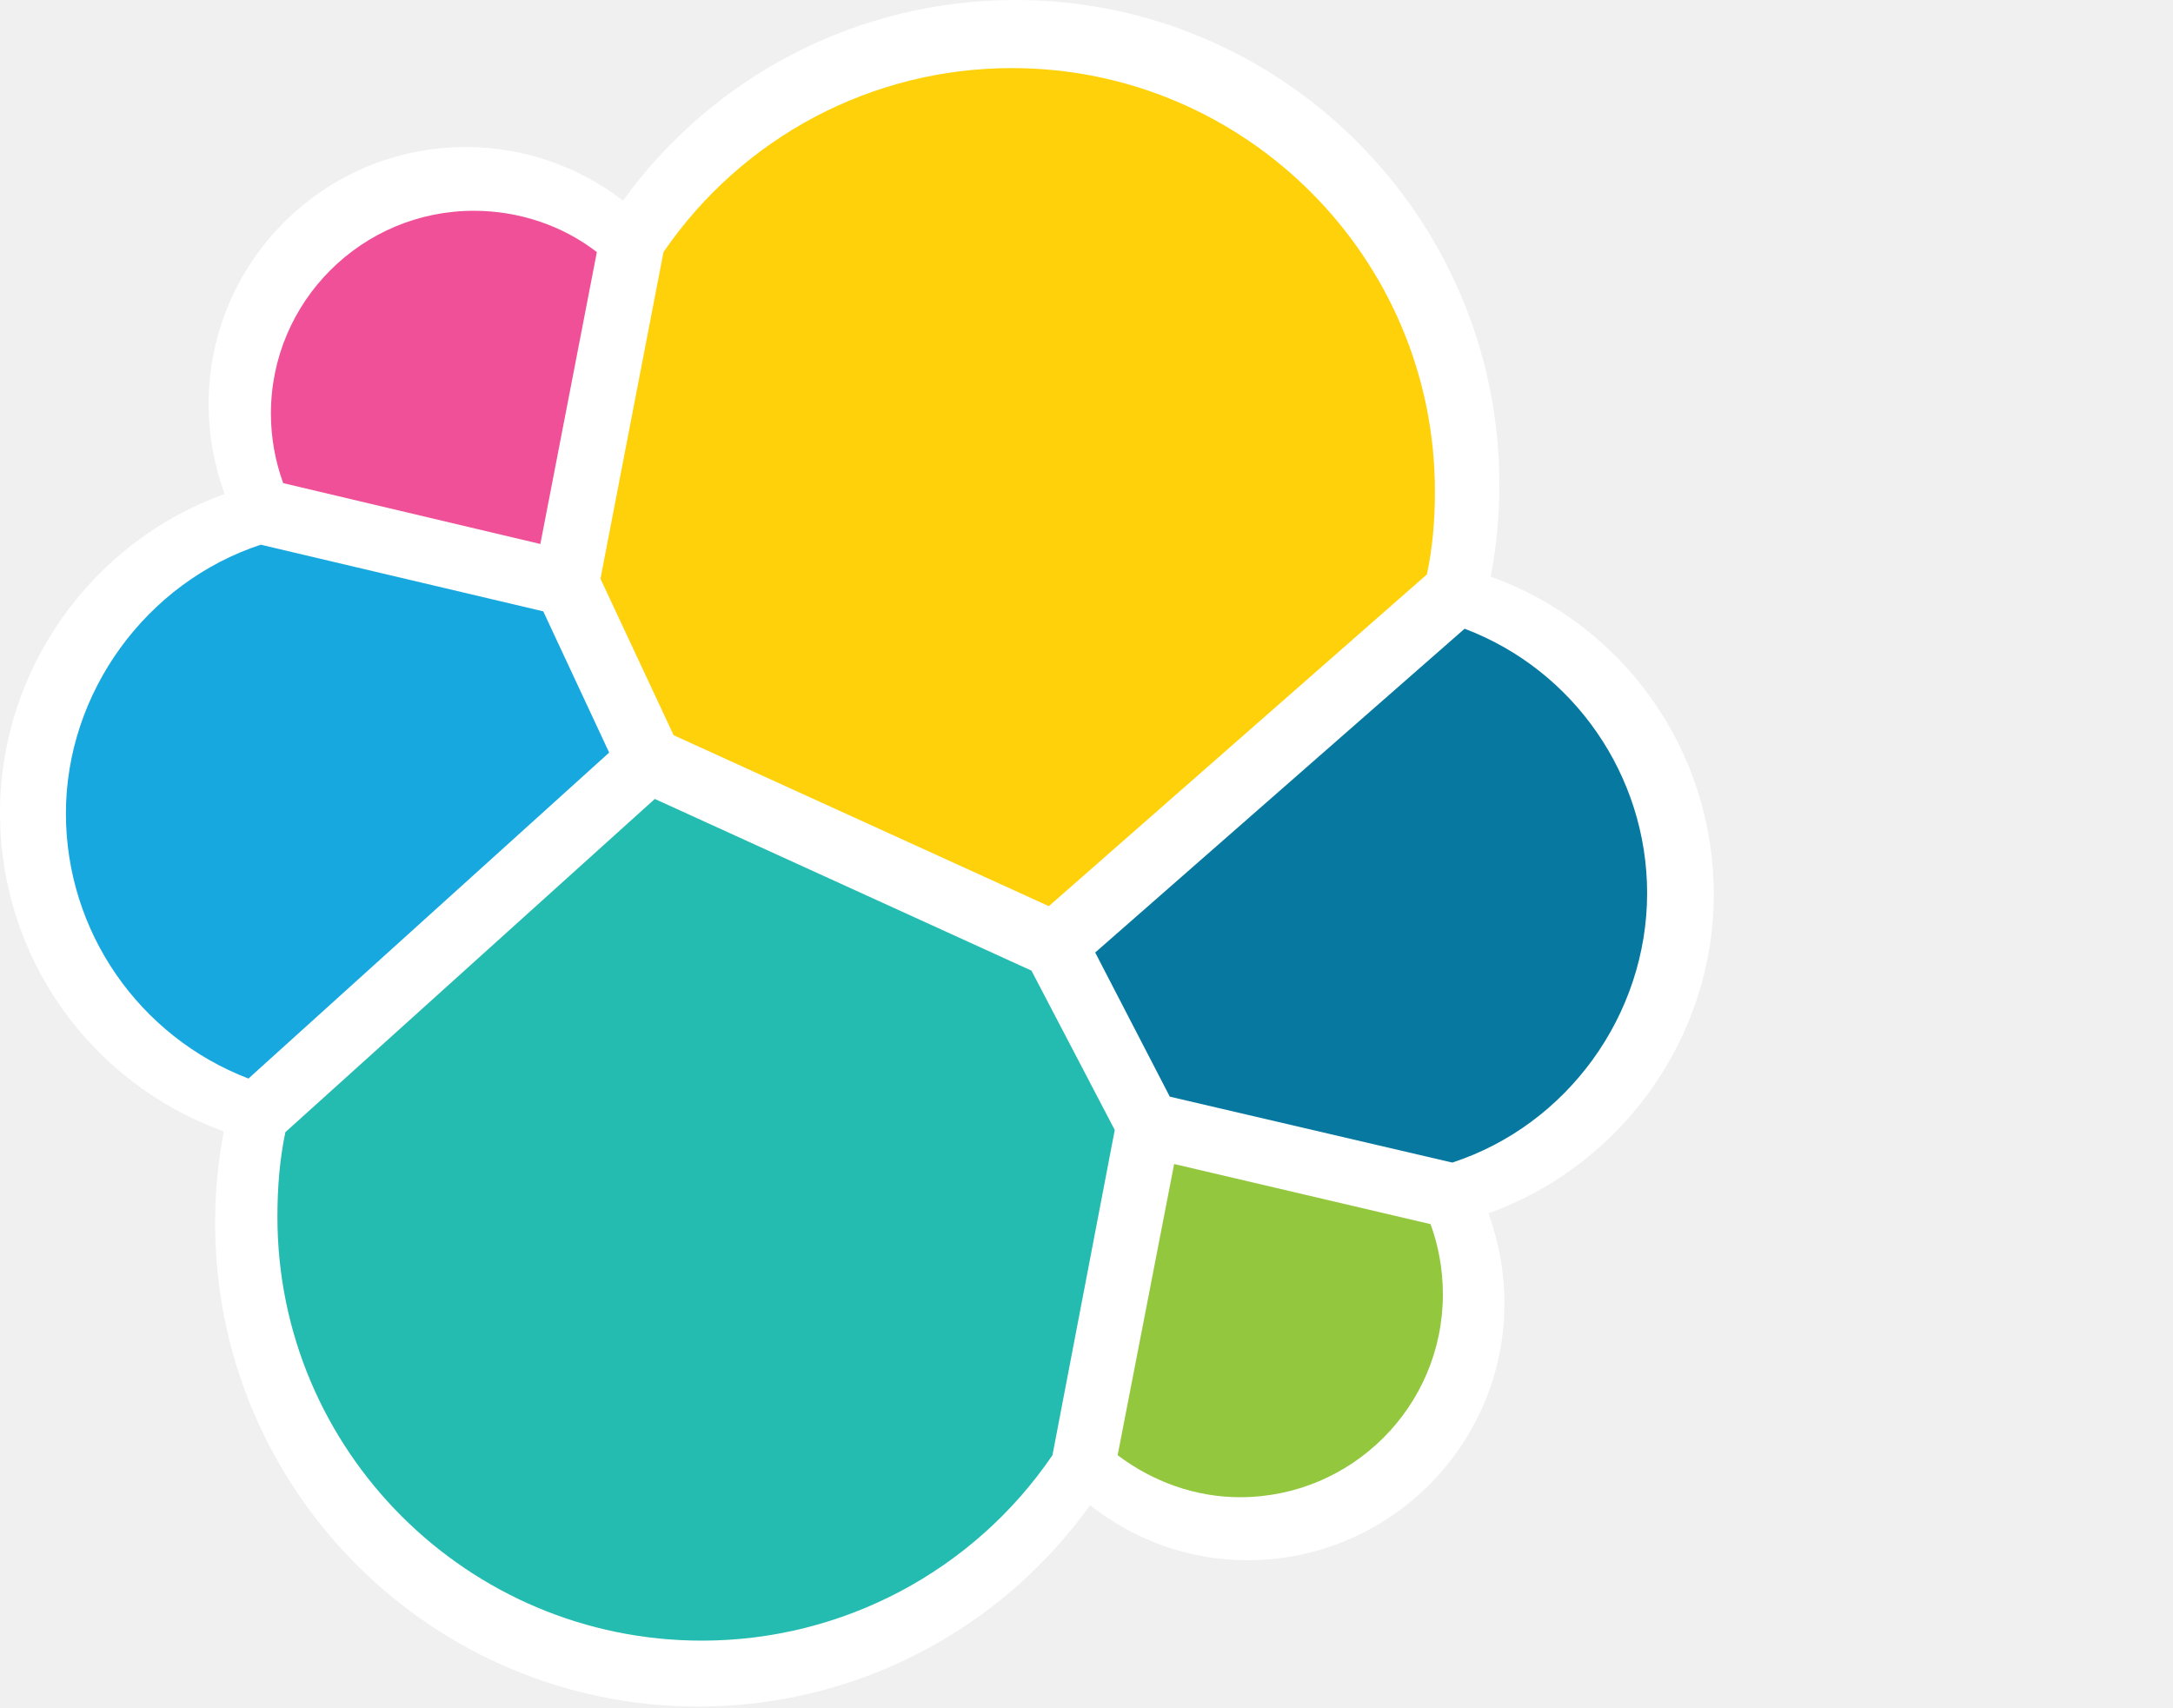
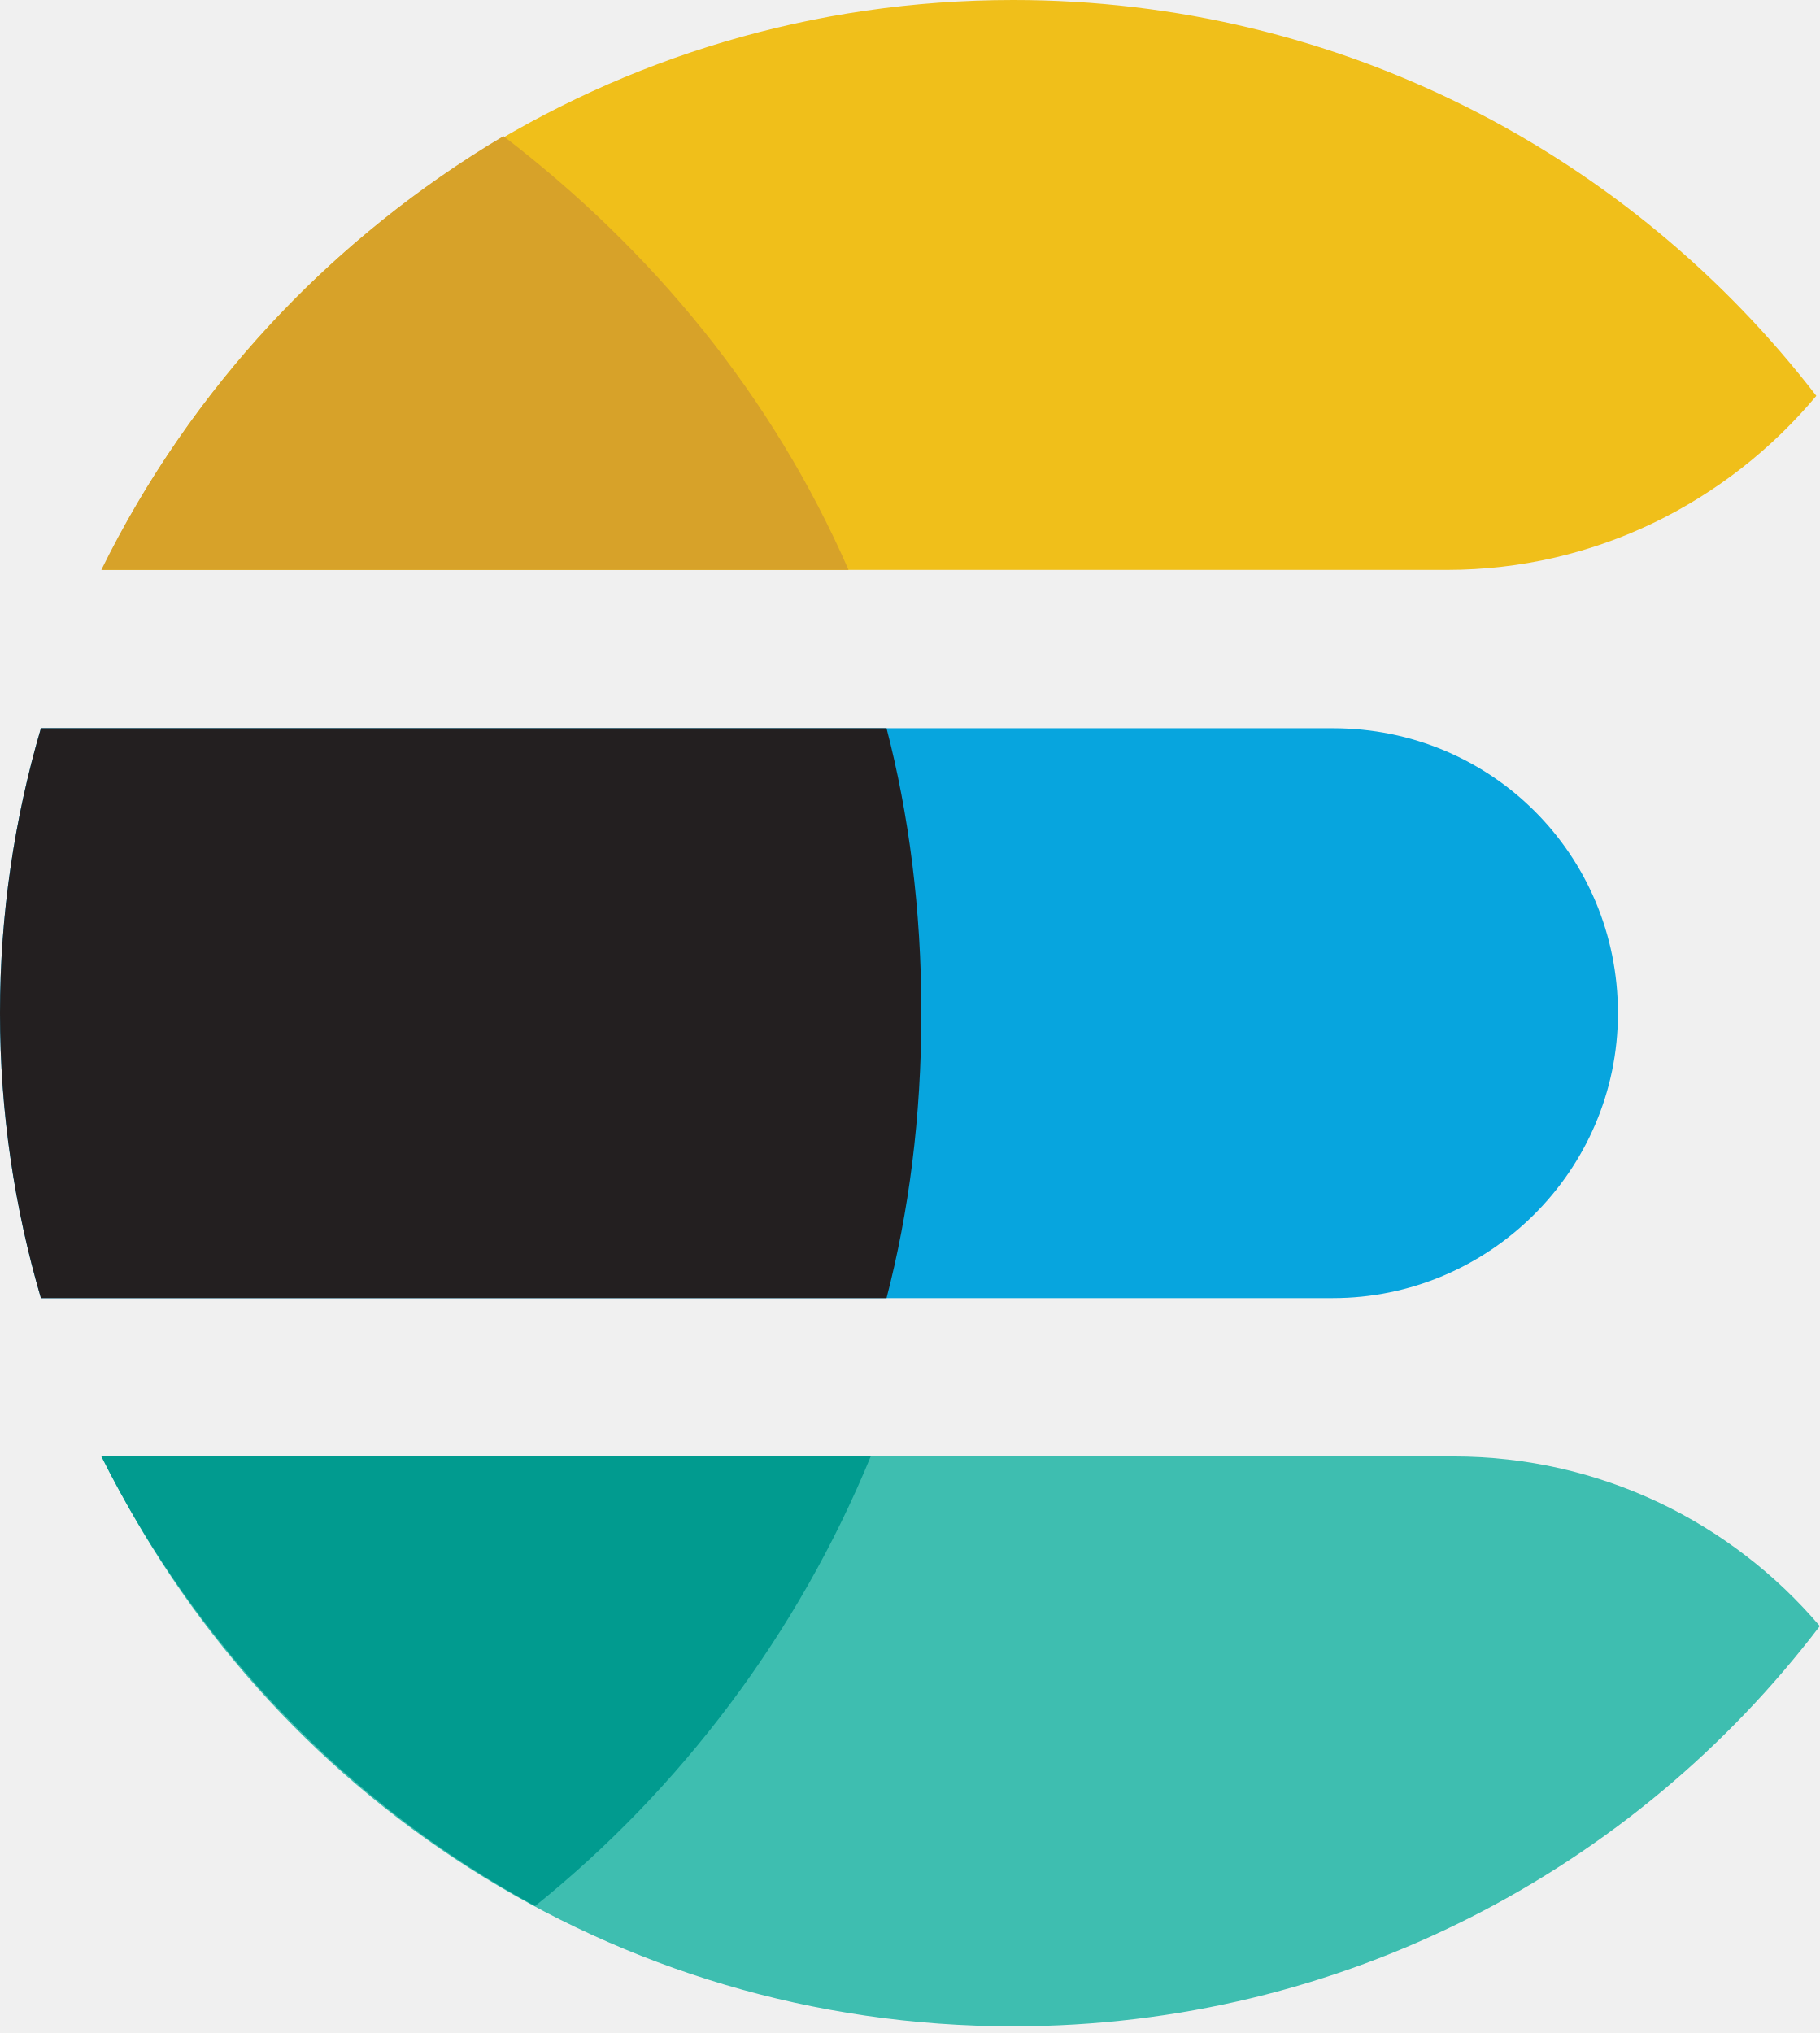
- <svg xmlns="http://www.w3.org/2000/svg" xmlns:html="http://www.w3.org/1999/xhtml" version="1.1" id="Layer_1" x="0" y="0" viewBox="-155 383.3 300 235.7" xml:space="preserve" enable-background="new -155 383.3 687.5 235.7">
-   <path fill="#FFFFFF" d="M81.6 506.8c0-19.8-12.3-37.2-30.8-43.9 0.8-4.2 1.2-8.4 1.2-12.7 0-36.9-30-66.9-66.8-66.9 -21.6 0-41.6 10.3-54.2 27.7 -6.2-4.8-13.8-7.4-21.7-7.4 -19.6 0-35.5 15.9-35.5 35.5 0 4.3 0.8 8.5 2.2 12.4 -18.4 6.6-31 24.3-31 44 0 19.9 12.4 37.3 30.9 44 -0.8 4.1-1.2 8.4-1.2 12.7 0 36.8 29.9 66.7 66.7 66.7 21.6 0 41.6-10.4 54.1-27.8 6.2 4.9 13.8 7.6 21.7 7.6 19.6 0 35.5-15.9 35.5-35.5 0-4.3-0.8-8.5-2.2-12.4C68.9 544.2 81.6 526.5 81.6 506.8" />
-   <path fill="#FED10A" d="M-62 484.8l51.8 23.6L42 462.6c0.8-3.8 1.1-7.5 1.1-11.5 0-32.2-26.2-58.4-58.4-58.4 -19.3 0-37.2 9.5-48.1 25.4l-8.7 45.1L-62 484.8z" />
-   <path fill="#24BBB1" d="M-115.6 539.6c-0.8 3.8-1.1 7.7-1.1 11.7 0 32.3 26.3 58.5 58.6 58.5 19.4 0 37.5-9.6 48.4-25.6l8.6-44.9 -11.5-22 -52-23.7L-115.6 539.6z" />
-   <path fill="#EF5098" d="M-115.9 450l35.5 8.4 7.8-40.3c-4.8-3.7-10.8-5.7-17-5.7 -15.4 0-28 12.5-28 28C-117.6 443.7-117 447-115.9 450" />
-   <path fill="#17A8E0" d="M-119 458.5c-15.8 5.2-26.9 20.4-26.9 37.1 0 16.3 10.1 30.8 25.2 36.6l49.8-45 -9.1-19.5L-119 458.5z" />
-   <path fill="#93C83E" d="M-0.7 584.2c4.9 3.7 10.8 5.8 16.9 5.8 15.4 0 28-12.5 28-28 0-3.4-0.6-6.7-1.7-9.7L7.1 544 -0.7 584.2z" />
-   <path fill="#0779A1" d="M6.5 534.7l39 9.1c15.9-5.2 26.9-20.4 26.9-37.2 0-16.2-10.1-30.8-25.2-36.5l-51 44.7L6.5 534.7z" />
-   <html:div />
+ <svg xmlns="http://www.w3.org/2000/svg" height="286" preserveAspectRatio="xMidYMid" viewBox="0 0 256 286" width="256">
+   <path d="m14.344 80.173h189.206c20.851 0 39.47-9.561 51.963-24.487-26.06-33.851-66.961-55.686-112.983-55.686-56.352 0-105.054 32.711-128.186 80.173" fill="#f0bf1a" />
+   <path d="m187.515 102.444h-181.76c-3.722 12.721-5.755 26.163-5.755 40.086 0 13.924 2.033 27.367 5.755 40.087h181.76c21.825 0 40.087-17.816 40.087-40.087 0-22.27-17.816-40.086-40.087-40.086" fill="#07a5de" />
+   <path d="m256 228.755c-12.414-14.591-30.883-23.868-51.559-23.868h-190.096c23.132 47.463 71.834 80.173 128.185 80.173 46.306 0 87.436-22.097 113.47-56.305" fill="#3ebeb0" />
+   <path d="m5.755 102.444c-3.723 12.721-5.755 26.163-5.755 40.086 0 13.924 2.032 27.367 5.755 40.087h118.958c3.118-12.026 4.899-25.388 4.899-40.087 0-14.698-1.781-28.06-4.899-40.086z" fill="#231f20" />
+   <path d="m70.82 19.153c-24.053 14.253-44.096 35.632-56.567 61.021h105.116c-10.69-24.498-27.615-44.986-48.549-61.021" fill="#d7a229" />
+   <path d="m75.274 268.135c20.488-16.48 36.968-38.305 47.213-63.248h-108.234c13.362 26.725 34.742 48.995 61.021 63.248" fill="#019b8f" />
</svg>
